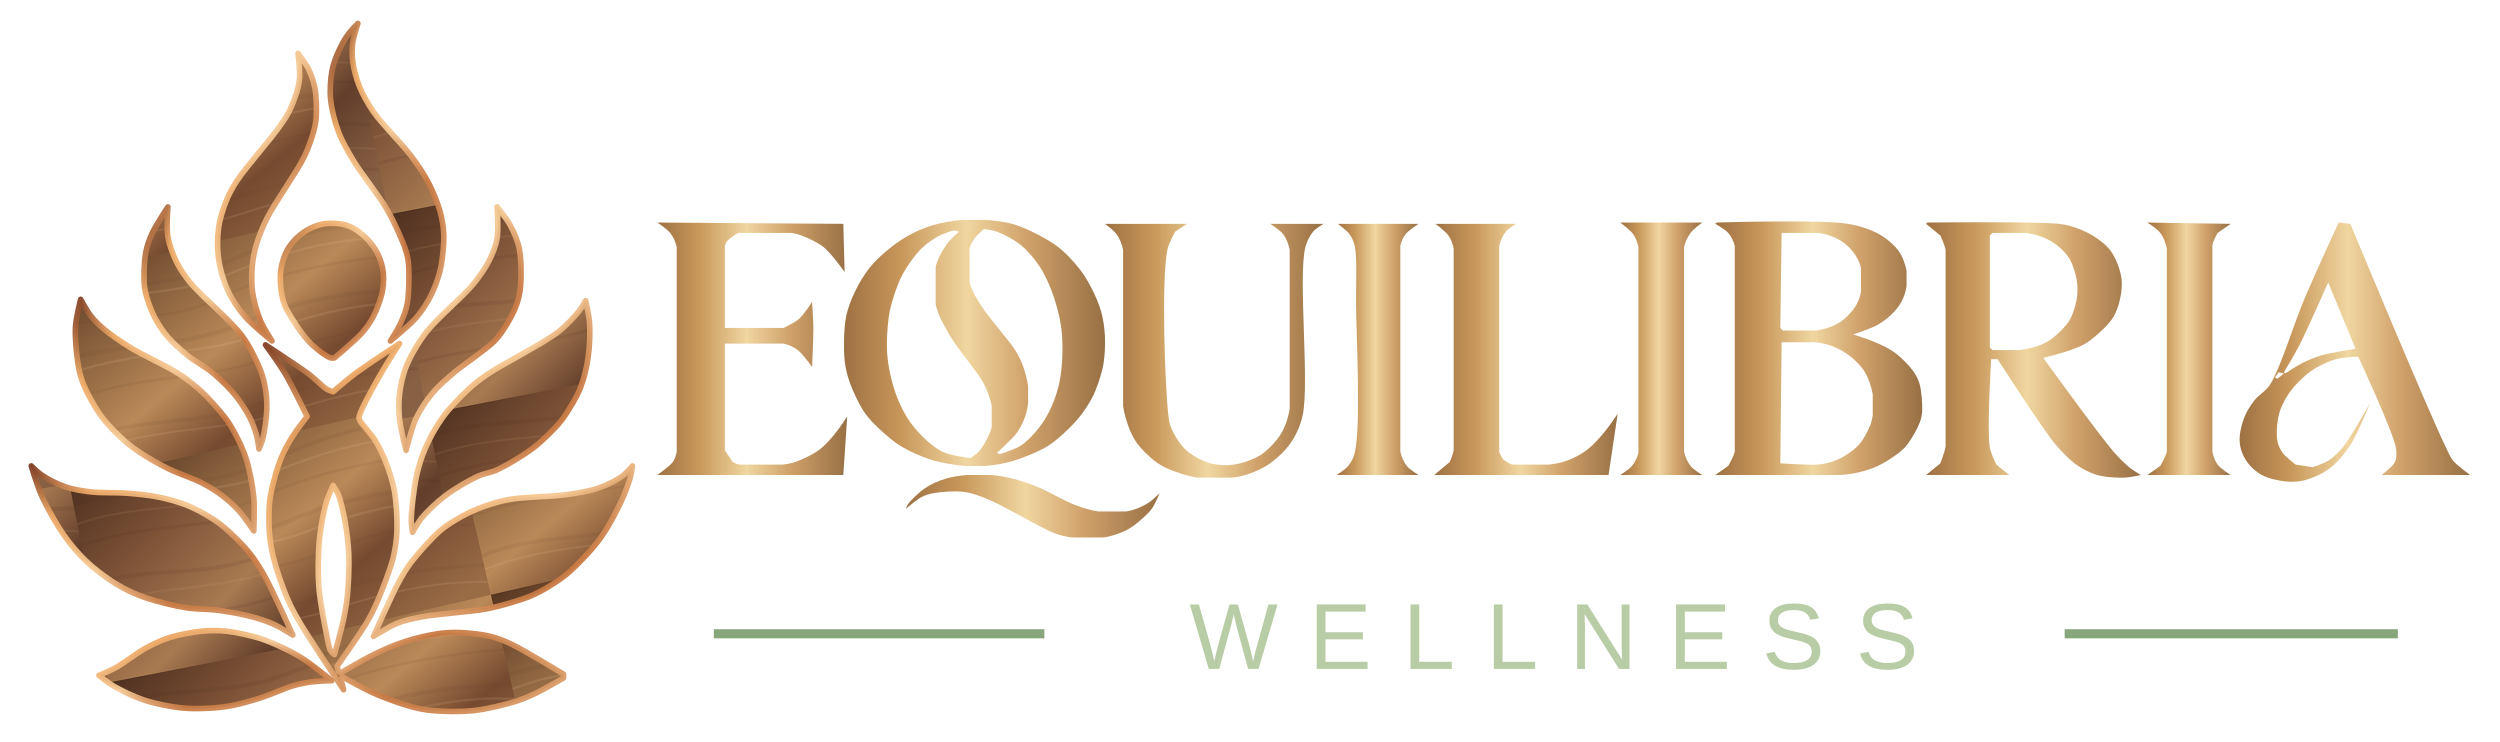
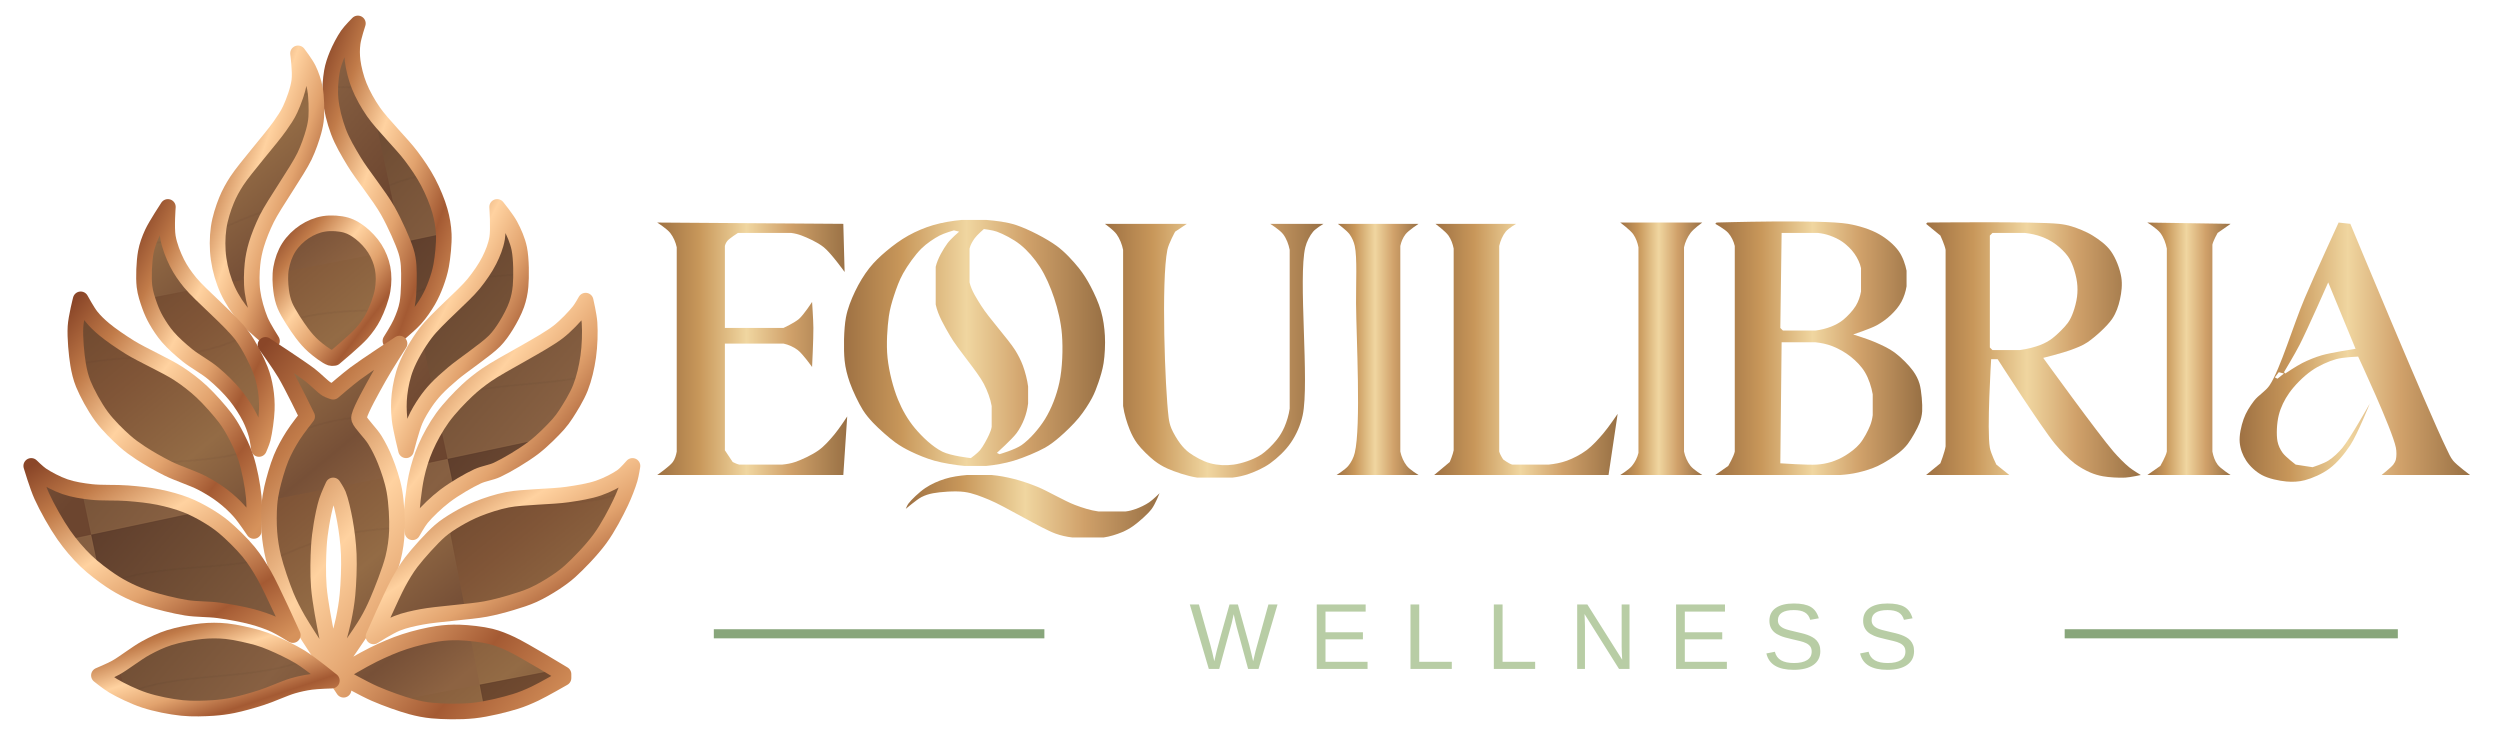
<svg xmlns="http://www.w3.org/2000/svg" viewBox="36 88 1921 570" width="1921" height="570" role="img" aria-label="Equilibria Wellness — logotipo">
  <defs>
    <linearGradient id="bronzeText" x1="0" y1="0" x2="1" y2="0">
      <stop offset="0" stop-color="#9e7143" />
      <stop offset=".22" stop-color="#c8975a" />
      <stop offset=".47" stop-color="#f0d6a0" />
      <stop offset=".70" stop-color="#d0a16a" />
      <stop offset="1" stop-color="#987044" />
    </linearGradient>
    <linearGradient id="woodHoney" x1="0" y1="0" x2=".9" y2="1">
-       <stop offset="0" stop-color="#573621" />
-       <stop offset=".24" stop-color="#88603d" />
-       <stop offset=".50" stop-color="#ba8958" />
-       <stop offset=".72" stop-color="#764a30" />
-       <stop offset="1" stop-color="#9a6c46" />
+       <stop offset="0" stop-color="#69452d" />
+       <stop offset=".30" stop-color="#805537" />
+       <stop offset=".58" stop-color="#936b45" />
+       <stop offset=".83" stop-color="#775037" />
+       <stop offset="1" stop-color="#8d6342" />
    </linearGradient>
    <linearGradient id="woodWalnut" x1="0" y1="0" x2="1" y2=".8">
-       <stop offset="0" stop-color="#4e301f" />
-       <stop offset=".28" stop-color="#7d5237" />
-       <stop offset=".56" stop-color="#a87a51" />
-       <stop offset=".76" stop-color="#623e2b" />
-       <stop offset="1" stop-color="#886044" />
+       <stop offset="0" stop-color="#5f3e2c" />
+       <stop offset=".32" stop-color="#735036" />
+       <stop offset=".63" stop-color="#876042" />
+       <stop offset="1" stop-color="#6c452f" />
    </linearGradient>
    <linearGradient id="copperRim" x1="0" y1="0" x2="1" y2="1">
-       <stop offset="0" stop-color="#7f3d23" />
-       <stop offset=".19" stop-color="#eda966" />
-       <stop offset=".43" stop-color="#f5c995" />
-       <stop offset=".68" stop-color="#c87943" />
-       <stop offset="1" stop-color="#dca16e" />
+       <stop offset="0" stop-color="#8a4628" />
+       <stop offset=".18" stop-color="#c17b49" />
+       <stop offset=".40" stop-color="#ffd2a0" />
+       <stop offset=".59" stop-color="#e2a36e" />
+       <stop offset=".79" stop-color="#a45a33" />
+       <stop offset="1" stop-color="#d6925b" />
    </linearGradient>
-     <pattern id="woodPetal" width="280" height="156" patternUnits="userSpaceOnUse" patternTransform="rotate(-13)">
-       <rect width="280" height="156" fill="url(#woodHoney)" />
-       <g fill="none" stroke="#59351f" stroke-linecap="round" opacity=".09">
-         <path d="M-24 17C35 4 78 30 136 18S230 5 305 23" stroke-width="3" />
-         <path d="M-15 42C31 27 74 54 120 44S221 33 298 46" stroke-width="2" />
-         <path d="M-21 67C29 53 83 76 140 66S241 62 303 76" stroke-width="3.4" />
-         <path d="M-17 97C48 82 99 104 157 96S238 89 300 106" stroke-width="2" />
-         <path d="M-12 128C42 114 84 136 136 129S230 122 303 137" stroke-width="2.9" />
-       </g>
-       <g fill="none" stroke="#efd1a3" stroke-linecap="round" opacity=".13">
-         <path d="M-10 26C46 16 89 35 137 27S232 16 296 34" stroke-width="1.6" />
-         <path d="M-10 76C50 64 100 84 151 77S245 70 293 86" stroke-width="1.7" />
-         <path d="M-12 138C51 125 103 144 153 140S246 135 295 150" stroke-width="1.3" />
+     <pattern id="woodPetal" width="280" height="170" patternUnits="userSpaceOnUse" patternTransform="rotate(-11)">
+       <rect width="280" height="170" fill="url(#woodHoney)" />
+       <g fill="none" stroke="#38251b" stroke-width="1.35" opacity=".065" stroke-linecap="round">
+         <path d="M-10 44C48 29 95 57 148 44S236 37 295 51" />
+         <path d="M-10 127C51 112 101 140 157 127S236 119 294 136" />
      </g>
    </pattern>
-     <pattern id="woodPetalDark" width="280" height="156" patternUnits="userSpaceOnUse" patternTransform="rotate(-11)">
-       <rect width="280" height="156" fill="url(#woodWalnut)" />
-       <g fill="none" stroke="#4b2719" stroke-linecap="round" opacity=".11">
-         <path d="M-24 20C39 7 81 29 134 20S235 9 302 24" stroke-width="3.4" />
-         <path d="M-12 51C46 38 97 57 148 48S229 40 300 57" stroke-width="2.2" />
-         <path d="M-10 83C38 68 86 95 142 81S233 74 302 91" stroke-width="3.1" />
-         <path d="M-17 118C45 108 100 126 152 113S234 110 301 126" stroke-width="2.4" />
-       </g>
-       <g fill="none" stroke="#e6ba86" stroke-linecap="round" opacity=".10">
-         <path d="M-10 34C40 22 93 41 144 34S242 25 296 42" stroke-width="1.4" />
-         <path d="M-12 98C39 87 91 103 140 96S234 91 300 110" stroke-width="1.6" />
+     <pattern id="woodPetalDark" width="280" height="170" patternUnits="userSpaceOnUse" patternTransform="rotate(-12)">
+       <rect width="280" height="170" fill="url(#woodWalnut)" />
+       <g fill="none" stroke="#2d211a" stroke-width="1.3" opacity=".055" stroke-linecap="round">
+         <path d="M-8 42C46 27 101 55 156 43S236 37 293 52" />
+         <path d="M-8 127C43 113 101 140 153 126S234 120 291 136" />
      </g>
    </pattern>
  </defs>
  <g shape-rendering="geometricPrecision">
-     <path d="M311.00,106.00 C311.00,106.00 305.29,111.71 303.00,115.00 C300.23,118.97 296.96,125.29 295.00,130.00 C293.26,134.19 291.78,138.53 291.00,143.00 C290.01,148.68 289.34,157.02 290.00,164.00 C290.73,171.75 293.00,180.97 296.00,189.00 C299.02,197.06 303.55,204.59 308.00,212.00 C314.17,222.29 327.46,238.37 334.00,250.00 C339.56,259.88 345.76,273.81 348.00,281.00 C349.11,284.56 349.73,288.28 350.00,292.00 C350.49,298.68 350.32,313.65 349.00,321.00 C348.07,326.19 346.15,331.19 344.00,336.00 C341.83,340.86 336.00,350.00 336.00,350.00 C336.00,350.00 350.25,338.30 355.00,333.00 C358.83,328.73 362.36,323.54 365.00,319.00 C367.40,314.87 369.34,310.47 371.00,306.00 C372.67,301.49 374.13,296.77 375.00,292.00 C376.16,285.66 377.29,275.05 377.00,268.00 C376.75,261.92 375.66,255.85 374.00,250.00 C372.09,243.26 368.68,235.02 365.00,228.00 C361.32,220.97 356.76,214.37 352.00,208.00 C345.17,198.85 329.40,183.26 323.00,174.00 C318.68,167.74 314.63,160.57 312.00,154.00 C309.57,147.92 307.72,140.56 307.00,135.00 C306.40,130.37 306.39,125.63 307.00,121.00 C307.64,116.12 311.00,106.00 311.00,106.00 Z" fill="url(#woodPetalDark)" stroke="url(#copperRim)" stroke-linejoin="round" stroke-width="4.3" stroke-opacity=".95" fill-rule="evenodd" />
-     <path d="M265.00,129.00 C265.00,129.00 266.91,143.05 266.00,150.00 C265.05,157.29 261.66,166.19 259.00,172.00 C256.88,176.63 253.91,180.83 251.00,185.00 C244.45,194.39 224.41,217.17 218.00,227.00 C214.90,231.75 212.12,236.75 210.00,242.00 C207.57,248.00 205.01,255.79 204.00,263.00 C202.94,270.57 202.87,279.08 204.00,287.00 C205.15,295.08 207.61,303.60 211.00,311.00 C214.32,318.23 218.84,324.95 224.00,331.00 C229.64,337.62 245.00,350.00 245.00,350.00 C245.00,350.00 238.32,339.66 236.00,334.00 C233.40,327.65 230.97,319.24 230.00,312.00 C229.07,305.06 229.40,297.02 230.00,291.00 C230.50,285.93 231.55,280.89 233.00,276.00 C234.75,270.11 237.80,262.43 241.00,256.00 C246.77,244.42 264.49,219.46 270.00,208.00 C272.93,201.92 275.62,194.05 277.00,189.00 C277.98,185.40 278.75,181.72 279.00,178.00 C279.37,172.48 279.15,162.20 278.00,156.00 C277.04,150.82 275.21,145.53 273.00,141.00 C270.89,136.68 265.00,129.00 265.00,129.00 Z" fill="url(#woodPetal)" stroke="url(#copperRim)" stroke-linejoin="round" stroke-width="4.3" stroke-opacity=".95" fill-rule="evenodd" />
-     <path d="M165.00,247.00 C165.00,247.00 155.73,261.07 153.00,267.00 C150.80,271.79 148.94,276.81 148.00,282.00 C146.75,288.86 146.23,301.12 147.00,308.00 C147.57,313.14 149.45,318.67 151.00,323.00 C152.36,326.79 154.01,330.50 156.00,334.00 C158.29,338.04 161.55,343.01 165.00,347.00 C168.96,351.58 174.69,356.70 180.00,361.00 C185.82,365.71 193.81,369.81 200.00,375.00 C206.14,380.15 212.36,386.26 217.00,392.00 C221.24,397.25 225.42,403.92 228.00,409.00 C230.11,413.14 231.87,417.97 233.00,422.00 C234.01,425.59 235.00,433.00 235.00,433.00 C235.00,433.00 237.30,427.76 238.00,425.00 C239.25,420.03 240.77,409.37 241.00,403.00 C241.20,397.66 240.85,392.19 240.00,387.00 C239.17,381.89 237.91,376.81 236.00,372.00 C233.23,365.02 227.83,353.93 222.00,346.00 C213.44,334.34 189.90,314.76 182.00,305.00 C178.22,300.33 174.68,295.38 172.00,290.00 C169.08,284.15 166.18,276.96 165.00,270.00 C163.77,262.74 165.00,247.00 165.00,247.00 Z" fill="url(#woodPetal)" stroke="url(#copperRim)" stroke-linejoin="round" stroke-width="4.3" stroke-opacity=".95" fill-rule="evenodd" />
-     <path d="M418.00,247.00 C418.00,247.00 419.18,264.10 418.00,271.00 C416.99,276.92 414.69,282.63 412.00,288.00 C409.04,293.91 404.53,300.39 400.00,306.00 C392.17,315.68 371.35,332.96 363.00,344.00 C356.96,351.98 351.18,362.01 348.00,370.00 C345.34,376.69 343.79,384.28 343.00,391.00 C342.26,397.29 342.35,403.70 343.00,410.00 C343.74,417.21 348.00,434.00 348.00,434.00 C348.00,434.00 352.35,417.15 355.00,411.00 C357.13,406.06 360.29,400.99 363.00,397.00 C365.40,393.47 368.09,390.12 371.00,387.00 C374.46,383.28 379.51,378.82 384.00,375.00 C391.40,368.71 409.51,356.62 416.00,350.00 C419.50,346.43 422.37,342.25 425.00,338.00 C427.88,333.34 431.22,327.07 433.00,322.00 C434.58,317.50 435.58,312.75 436.00,308.00 C436.64,300.81 436.62,286.89 435.00,279.00 C433.70,272.69 430.89,266.35 428.00,261.00 C425.27,255.96 418.00,247.00 418.00,247.00 Z" fill="url(#woodPetalDark)" stroke="url(#copperRim)" stroke-linejoin="round" stroke-width="4.3" stroke-opacity=".95" fill-rule="evenodd" />
-     <path d="M285.00,260.00 C279.68,260.86 274.50,263.04 270.00,266.00 C265.39,269.04 261.06,273.24 258.00,278.00 C254.93,282.77 253.01,288.41 252.00,294.00 C250.99,299.58 251.40,306.14 252.00,311.00 C252.50,315.09 253.40,319.20 255.00,323.00 C257.40,328.69 264.18,338.91 268.00,344.00 C270.69,347.59 273.63,351.04 277.00,354.00 C280.66,357.22 287.01,362.07 290.00,363.00 C290.95,363.30 293.00,363.00 293.00,363.00 C293.00,363.00 309.15,349.53 314.00,344.00 C317.48,340.04 320.61,335.70 323.00,331.00 C325.80,325.50 328.93,317.27 330.00,311.00 C330.95,305.41 331.04,299.43 330.00,294.00 C328.98,288.71 326.87,283.56 324.00,279.00 C321.12,274.42 316.78,269.96 313.00,267.00 C309.71,264.43 306.02,262.15 302.00,261.00 C297.26,259.64 290.46,259.11 285.00,260.00 Z" fill="url(#woodPetal)" stroke="url(#copperRim)" stroke-linejoin="round" stroke-width="4.3" stroke-opacity=".95" fill-rule="evenodd" />
-     <path d="M98.00,318.00 C98.00,318.00 94.43,331.89 94.00,339.00 C93.50,347.39 94.78,360.67 96.00,368.00 C96.85,373.10 98.05,378.21 100.00,383.00 C102.77,389.82 108.58,400.64 114.00,408.00 C119.17,415.03 126.88,422.43 132.00,427.00 C135.73,430.33 139.82,433.25 144.00,436.00 C149.46,439.59 157.77,444.42 165.00,448.00 C172.83,451.88 184.04,455.38 191.00,459.00 C196.58,461.90 202.16,465.30 207.00,469.00 C211.69,472.58 216.07,476.60 220.00,481.00 C224.03,485.51 231.00,496.00 231.00,496.00 C231.00,496.00 231.85,478.62 231.00,470.00 C230.07,460.61 227.67,448.34 225.00,440.00 C222.77,433.04 218.77,425.13 216.00,420.00 C213.94,416.18 211.63,412.46 209.00,409.00 C204.97,403.70 197.06,394.64 191.00,389.00 C185.44,383.82 179.37,379.15 173.00,375.00 C163.95,369.09 145.43,360.82 136.00,355.00 C129.08,350.72 120.92,345.13 116.00,341.00 C112.39,337.97 108.92,334.70 106.00,331.00 C102.96,327.15 98.00,318.00 98.00,318.00 Z" fill="url(#woodPetal)" stroke="url(#copperRim)" stroke-linejoin="round" stroke-width="4.3" stroke-opacity=".95" fill-rule="evenodd" />
-     <path d="M486.00,319.00 C486.00,319.00 482.96,324.54 481.00,327.00 C477.67,331.18 470.95,338.36 465.00,343.00 C453.60,351.90 421.41,368.07 410.00,376.00 C404.74,379.66 399.66,383.61 395.00,388.00 C389.23,393.43 381.34,401.60 376.00,409.00 C370.85,416.14 366.30,424.44 363.00,432.00 C359.92,439.05 357.62,446.48 356.00,454.00 C353.98,463.34 352.02,480.79 352.00,488.00 C351.99,491.02 353.00,497.00 353.00,497.00 C353.00,497.00 357.23,489.35 360.00,486.00 C364.01,481.14 371.42,473.99 378.00,469.00 C385.16,463.57 396.19,457.13 403.00,454.00 C407.79,451.80 413.22,451.21 418.00,449.00 C425.35,445.60 438.19,437.96 446.00,432.00 C452.93,426.71 460.99,418.50 465.00,414.00 C467.22,411.51 469.19,408.80 471.00,406.00 C473.97,401.40 479.22,393.08 482.00,386.00 C484.90,378.62 486.84,370.16 488.00,362.00 C489.19,353.63 489.49,343.20 489.00,336.00 C488.61,330.26 486.00,319.00 486.00,319.00 Z" fill="url(#woodPetalDark)" stroke="url(#copperRim)" stroke-linejoin="round" stroke-width="4.3" stroke-opacity=".95" fill-rule="evenodd" />
-     <path d="M240.00,353.00 C240.00,353.00 250.46,367.37 255.00,375.00 C260.44,384.13 272.00,408.00 272.00,408.00 C272.00,408.00 264.29,417.75 261.00,423.00 C257.65,428.34 254.44,434.07 252.00,440.00 C249.25,446.67 246.38,456.96 245.00,463.00 C244.03,467.27 243.33,471.63 243.00,476.00 C242.57,481.68 242.48,490.31 243.00,497.00 C243.50,503.39 244.48,509.77 246.00,516.00 C248.01,524.24 252.70,538.03 256.00,546.00 C258.57,552.20 261.67,558.18 265.00,564.00 C271.99,576.22 300.00,618.00 300.00,618.00 L298.00,610.00 L299.00,608.00 C299.00,608.00 315.39,617.25 324.00,621.00 C332.85,624.86 344.60,629.00 352.00,631.00 C357.24,632.42 362.60,633.50 368.00,634.00 C376.01,634.74 389.40,635.15 400.00,634.00 C410.73,632.84 424.21,629.39 432.00,627.00 C437.15,625.42 442.13,623.29 447.00,621.00 C453.22,618.07 469.00,609.00 469.00,609.00 L469.00,606.00 C469.00,606.00 438.53,587.49 429.00,583.00 C423.85,580.57 418.53,578.36 413.00,577.00 C406.32,575.35 395.87,574.23 389.00,574.00 C383.33,573.81 377.62,574.17 372.00,575.00 C364.95,576.04 355.15,578.34 347.00,581.00 C338.81,583.67 330.79,587.21 323.00,591.00 C314.81,594.98 298.00,605.00 298.00,605.00 L296.00,604.00 L295.00,600.00 C295.00,600.00 313.04,574.48 318.00,566.00 C321.01,560.85 323.64,555.48 326.00,550.00 C329.49,541.89 335.72,526.11 338.00,517.00 C339.72,510.14 340.73,503.07 341.00,496.00 C341.34,487.29 340.64,474.04 339.00,465.00 C337.57,457.12 334.59,448.49 332.00,442.00 C329.79,436.46 327.13,431.07 324.00,426.00 C320.68,420.63 313.16,413.48 312.00,410.00 C311.79,409.37 311.85,408.65 312.00,408.00 C313.36,402.23 321.81,387.33 327.00,378.00 C331.95,369.11 343.00,352.00 343.00,352.00 C343.00,352.00 317.42,368.71 309.00,375.00 C303.12,379.39 292.00,389.00 292.00,389.00 C292.00,389.00 288.54,387.93 287.00,387.00 C283.80,385.07 278.52,379.43 274.00,376.00 C266.29,370.15 240.00,353.00 240.00,353.00 Z M292.00,461.00 C292.00,461.00 295.00,465.51 296.00,468.00 C297.78,472.44 299.77,481.24 301.00,488.00 C302.40,495.67 303.64,505.28 304.00,514.00 C304.39,523.52 303.79,536.66 303.00,545.00 C302.40,551.38 301.31,557.72 300.00,564.00 C298.40,571.69 293.00,591.00 293.00,591.00 C293.00,591.00 290.70,589.23 290.00,588.00 C288.64,585.59 287.83,580.04 287.00,576.00 C285.33,567.86 281.92,550.38 281.00,539.00 C280.17,528.70 280.53,516.01 281.00,508.00 C281.33,502.30 282.05,496.63 283.00,491.00 C283.99,485.16 285.42,478.00 287.00,473.00 C288.31,468.87 292.00,461.00 292.00,461.00 Z" fill="url(#woodPetal)" stroke="url(#copperRim)" stroke-linejoin="round" stroke-width="4.3" stroke-opacity=".95" fill-rule="evenodd" />
-     <path d="M60.00,446.00 C60.00,446.00 64.65,461.61 68.00,469.00 C72.04,477.93 79.20,490.70 85.00,499.00 C90.01,506.17 95.95,513.16 102.00,519.00 C107.81,524.60 115.43,530.24 121.00,534.00 C125.46,537.01 130.16,539.66 135.00,542.00 C139.84,544.34 144.87,546.36 150.00,548.00 C157.30,550.33 169.96,553.56 179.00,555.00 C187.26,556.32 195.72,555.88 204.00,557.00 C212.51,558.16 222.84,560.06 230.00,562.00 C235.80,563.57 241.82,565.63 247.00,568.00 C251.89,570.24 261.00,576.00 261.00,576.00 C261.00,576.00 244.98,540.52 239.00,530.00 C235.44,523.73 231.57,517.58 227.00,512.00 C221.87,505.75 213.46,497.56 208.00,493.00 C203.95,489.62 199.54,486.69 195.00,484.00 C190.17,481.14 184.56,478.16 179.00,476.00 C172.83,473.60 165.13,471.46 158.00,470.00 C150.48,468.47 142.04,467.64 134.00,467.00 C125.33,466.30 114.01,466.94 106.00,466.00 C99.25,465.21 92.39,464.19 86.00,462.00 C79.65,459.82 72.26,455.86 68.00,453.00 C65.06,451.02 60.00,446.00 60.00,446.00 Z" fill="url(#woodPetalDark)" stroke="url(#copperRim)" stroke-linejoin="round" stroke-width="4.3" stroke-opacity=".95" fill-rule="evenodd" />
-     <path d="M522.00,446.00 C522.00,446.00 517.06,451.79 514.00,454.00 C509.75,457.06 502.34,460.80 496.00,463.00 C488.97,465.44 480.08,466.81 472.00,468.00 C460.34,469.71 437.49,469.78 426.00,472.00 C418.13,473.52 409.49,476.41 403.00,479.00 C397.46,481.21 391.83,484.14 387.00,487.00 C382.46,489.69 377.97,492.54 374.00,496.00 C367.92,501.30 357.19,513.18 352.00,520.00 C348.19,525.01 344.99,530.47 342.00,536.00 C336.92,545.39 323.00,577.00 323.00,577.00 C323.00,577.00 334.78,569.50 341.00,567.00 C347.08,564.56 353.57,563.23 360.00,562.00 C371.30,559.83 397.53,558.13 409.00,556.00 C415.76,554.75 422.83,552.85 429.00,551.00 C434.75,549.27 440.53,547.48 446.00,545.00 C451.52,542.49 457.34,539.04 462.00,536.00 C466.19,533.27 470.29,530.35 474.00,527.00 C480.05,521.53 490.48,510.91 497.00,502.00 C503.35,493.32 509.30,481.76 513.00,474.00 C515.77,468.19 518.62,460.72 520.00,456.00 C520.95,452.74 522.00,446.00 522.00,446.00 Z" fill="url(#woodPetal)" stroke="url(#copperRim)" stroke-linejoin="round" stroke-width="4.3" stroke-opacity=".95" fill-rule="evenodd" />
-     <path d="M112.00,607.00 C112.00,607.00 119.09,612.71 123.00,615.00 C128.75,618.37 138.64,623.26 147.00,626.00 C155.87,628.91 167.11,631.09 176.00,632.00 C183.96,632.81 193.49,632.43 200.00,632.00 C205.03,631.67 210.06,631.00 215.00,630.00 C221.20,628.75 229.77,626.34 237.00,624.00 C244.68,621.52 254.61,616.87 261.00,615.00 C265.58,613.66 270.27,612.65 275.00,612.00 C280.01,611.31 291.00,611.00 291.00,611.00 C291.00,611.00 274.74,597.78 267.00,593.00 C260.03,588.69 250.56,584.39 245.00,582.00 C241.42,580.46 237.75,579.07 234.00,578.00 C228.19,576.35 217.21,573.74 210.00,573.00 C203.70,572.35 197.30,572.38 191.00,573.00 C183.62,573.73 173.18,575.72 166.00,578.00 C159.74,579.99 153.77,582.86 148.00,586.00 C141.10,589.75 131.09,597.63 125.00,601.00 C120.82,603.31 112.00,607.00 112.00,607.00 Z" fill="url(#woodPetalDark)" stroke="url(#copperRim)" stroke-linejoin="round" stroke-width="4.3" stroke-opacity=".95" fill-rule="evenodd" />
+     <path d="M311.00,106.00 C311.00,106.00 305.29,111.71 303.00,115.00 C300.23,118.97 296.96,125.29 295.00,130.00 C293.26,134.19 291.78,138.53 291.00,143.00 C290.01,148.68 289.34,157.02 290.00,164.00 C290.73,171.75 293.00,180.97 296.00,189.00 C299.02,197.06 303.55,204.59 308.00,212.00 C314.17,222.29 327.46,238.37 334.00,250.00 C339.56,259.88 345.76,273.81 348.00,281.00 C349.11,284.56 349.73,288.28 350.00,292.00 C350.49,298.68 350.32,313.65 349.00,321.00 C348.07,326.19 346.15,331.19 344.00,336.00 C341.83,340.86 336.00,350.00 336.00,350.00 C336.00,350.00 350.25,338.30 355.00,333.00 C358.83,328.73 362.36,323.54 365.00,319.00 C367.40,314.87 369.34,310.47 371.00,306.00 C372.67,301.49 374.13,296.77 375.00,292.00 C376.16,285.66 377.29,275.05 377.00,268.00 C376.75,261.92 375.66,255.85 374.00,250.00 C372.09,243.26 368.68,235.02 365.00,228.00 C361.32,220.97 356.76,214.37 352.00,208.00 C345.17,198.85 329.40,183.26 323.00,174.00 C318.68,167.74 314.63,160.57 312.00,154.00 C309.57,147.92 307.72,140.56 307.00,135.00 C306.40,130.37 306.39,125.63 307.00,121.00 C307.64,116.12 311.00,106.00 311.00,106.00 Z" fill="url(#woodPetalDark)" stroke="url(#copperRim)" stroke-linejoin="round" stroke-width="12" stroke-opacity="1" fill-rule="evenodd" />
+     <path d="M265.00,129.00 C265.00,129.00 266.91,143.05 266.00,150.00 C265.05,157.29 261.66,166.19 259.00,172.00 C256.88,176.63 253.91,180.83 251.00,185.00 C244.45,194.39 224.41,217.17 218.00,227.00 C214.90,231.75 212.12,236.75 210.00,242.00 C207.57,248.00 205.01,255.79 204.00,263.00 C202.94,270.57 202.87,279.08 204.00,287.00 C205.15,295.08 207.61,303.60 211.00,311.00 C214.32,318.23 218.84,324.95 224.00,331.00 C229.64,337.62 245.00,350.00 245.00,350.00 C245.00,350.00 238.32,339.66 236.00,334.00 C233.40,327.65 230.97,319.24 230.00,312.00 C229.07,305.06 229.40,297.02 230.00,291.00 C230.50,285.93 231.55,280.89 233.00,276.00 C234.75,270.11 237.80,262.43 241.00,256.00 C246.77,244.42 264.49,219.46 270.00,208.00 C272.93,201.92 275.62,194.05 277.00,189.00 C277.98,185.40 278.75,181.72 279.00,178.00 C279.37,172.48 279.15,162.20 278.00,156.00 C277.04,150.82 275.21,145.53 273.00,141.00 C270.89,136.68 265.00,129.00 265.00,129.00 Z" fill="url(#woodPetal)" stroke="url(#copperRim)" stroke-linejoin="round" stroke-width="12" stroke-opacity="1" fill-rule="evenodd" />
+     <path d="M165.00,247.00 C165.00,247.00 155.73,261.07 153.00,267.00 C150.80,271.79 148.94,276.81 148.00,282.00 C146.75,288.86 146.23,301.12 147.00,308.00 C147.57,313.14 149.45,318.67 151.00,323.00 C152.36,326.79 154.01,330.50 156.00,334.00 C158.29,338.04 161.55,343.01 165.00,347.00 C168.96,351.58 174.69,356.70 180.00,361.00 C185.82,365.71 193.81,369.81 200.00,375.00 C206.14,380.15 212.36,386.26 217.00,392.00 C221.24,397.25 225.42,403.92 228.00,409.00 C230.11,413.14 231.87,417.97 233.00,422.00 C234.01,425.59 235.00,433.00 235.00,433.00 C235.00,433.00 237.30,427.76 238.00,425.00 C239.25,420.03 240.77,409.37 241.00,403.00 C241.20,397.66 240.85,392.19 240.00,387.00 C239.17,381.89 237.91,376.81 236.00,372.00 C233.23,365.02 227.83,353.93 222.00,346.00 C213.44,334.34 189.90,314.76 182.00,305.00 C178.22,300.33 174.68,295.38 172.00,290.00 C169.08,284.15 166.18,276.96 165.00,270.00 C163.77,262.74 165.00,247.00 165.00,247.00 Z" fill="url(#woodPetal)" stroke="url(#copperRim)" stroke-linejoin="round" stroke-width="12" stroke-opacity="1" fill-rule="evenodd" />
+     <path d="M418.00,247.00 C418.00,247.00 419.18,264.10 418.00,271.00 C416.99,276.92 414.69,282.63 412.00,288.00 C409.04,293.91 404.53,300.39 400.00,306.00 C392.17,315.68 371.35,332.96 363.00,344.00 C356.96,351.98 351.18,362.01 348.00,370.00 C345.34,376.69 343.79,384.28 343.00,391.00 C342.26,397.29 342.35,403.70 343.00,410.00 C343.74,417.21 348.00,434.00 348.00,434.00 C348.00,434.00 352.35,417.15 355.00,411.00 C357.13,406.06 360.29,400.99 363.00,397.00 C365.40,393.47 368.09,390.12 371.00,387.00 C374.46,383.28 379.51,378.82 384.00,375.00 C391.40,368.71 409.51,356.62 416.00,350.00 C419.50,346.43 422.37,342.25 425.00,338.00 C427.88,333.34 431.22,327.07 433.00,322.00 C434.58,317.50 435.58,312.75 436.00,308.00 C436.64,300.81 436.62,286.89 435.00,279.00 C433.70,272.69 430.89,266.35 428.00,261.00 C425.27,255.96 418.00,247.00 418.00,247.00 Z" fill="url(#woodPetalDark)" stroke="url(#copperRim)" stroke-linejoin="round" stroke-width="12" stroke-opacity="1" fill-rule="evenodd" />
+     <path d="M285.00,260.00 C279.68,260.86 274.50,263.04 270.00,266.00 C265.39,269.04 261.06,273.24 258.00,278.00 C254.93,282.77 253.01,288.41 252.00,294.00 C250.99,299.58 251.40,306.14 252.00,311.00 C252.50,315.09 253.40,319.20 255.00,323.00 C257.40,328.69 264.18,338.91 268.00,344.00 C270.69,347.59 273.63,351.04 277.00,354.00 C280.66,357.22 287.01,362.07 290.00,363.00 C290.95,363.30 293.00,363.00 293.00,363.00 C293.00,363.00 309.15,349.53 314.00,344.00 C317.48,340.04 320.61,335.70 323.00,331.00 C325.80,325.50 328.93,317.27 330.00,311.00 C330.95,305.41 331.04,299.43 330.00,294.00 C328.98,288.71 326.87,283.56 324.00,279.00 C321.12,274.42 316.78,269.96 313.00,267.00 C309.71,264.43 306.02,262.15 302.00,261.00 C297.26,259.64 290.46,259.11 285.00,260.00 Z" fill="url(#woodPetal)" stroke="url(#copperRim)" stroke-linejoin="round" stroke-width="12" stroke-opacity="1" fill-rule="evenodd" />
+     <path d="M98.00,318.00 C98.00,318.00 94.43,331.89 94.00,339.00 C93.50,347.39 94.78,360.67 96.00,368.00 C96.85,373.10 98.05,378.21 100.00,383.00 C102.77,389.82 108.58,400.64 114.00,408.00 C119.17,415.03 126.88,422.43 132.00,427.00 C135.73,430.33 139.82,433.25 144.00,436.00 C149.46,439.59 157.77,444.42 165.00,448.00 C172.83,451.88 184.04,455.38 191.00,459.00 C196.58,461.90 202.16,465.30 207.00,469.00 C211.69,472.58 216.07,476.60 220.00,481.00 C224.03,485.51 231.00,496.00 231.00,496.00 C231.00,496.00 231.85,478.62 231.00,470.00 C230.07,460.61 227.67,448.34 225.00,440.00 C222.77,433.04 218.77,425.13 216.00,420.00 C213.94,416.18 211.63,412.46 209.00,409.00 C204.97,403.70 197.06,394.64 191.00,389.00 C185.44,383.82 179.37,379.15 173.00,375.00 C163.95,369.09 145.43,360.82 136.00,355.00 C129.08,350.72 120.92,345.13 116.00,341.00 C112.39,337.97 108.92,334.70 106.00,331.00 C102.96,327.15 98.00,318.00 98.00,318.00 Z" fill="url(#woodPetal)" stroke="url(#copperRim)" stroke-linejoin="round" stroke-width="12" stroke-opacity="1" fill-rule="evenodd" />
+     <path d="M486.00,319.00 C486.00,319.00 482.96,324.54 481.00,327.00 C477.67,331.18 470.95,338.36 465.00,343.00 C453.60,351.90 421.41,368.07 410.00,376.00 C404.74,379.66 399.66,383.61 395.00,388.00 C389.23,393.43 381.34,401.60 376.00,409.00 C370.85,416.14 366.30,424.44 363.00,432.00 C359.92,439.05 357.62,446.48 356.00,454.00 C353.98,463.34 352.02,480.79 352.00,488.00 C351.99,491.02 353.00,497.00 353.00,497.00 C353.00,497.00 357.23,489.35 360.00,486.00 C364.01,481.14 371.42,473.99 378.00,469.00 C385.16,463.57 396.19,457.13 403.00,454.00 C407.79,451.80 413.22,451.21 418.00,449.00 C425.35,445.60 438.19,437.96 446.00,432.00 C452.93,426.71 460.99,418.50 465.00,414.00 C467.22,411.51 469.19,408.80 471.00,406.00 C473.97,401.40 479.22,393.08 482.00,386.00 C484.90,378.62 486.84,370.16 488.00,362.00 C489.19,353.63 489.49,343.20 489.00,336.00 C488.61,330.26 486.00,319.00 486.00,319.00 Z" fill="url(#woodPetalDark)" stroke="url(#copperRim)" stroke-linejoin="round" stroke-width="12" stroke-opacity="1" fill-rule="evenodd" />
+     <path d="M240.00,353.00 C240.00,353.00 250.46,367.37 255.00,375.00 C260.44,384.13 272.00,408.00 272.00,408.00 C272.00,408.00 264.29,417.75 261.00,423.00 C257.65,428.34 254.44,434.07 252.00,440.00 C249.25,446.67 246.38,456.96 245.00,463.00 C244.03,467.27 243.33,471.63 243.00,476.00 C242.57,481.68 242.48,490.31 243.00,497.00 C243.50,503.39 244.48,509.77 246.00,516.00 C248.01,524.24 252.70,538.03 256.00,546.00 C258.57,552.20 261.67,558.18 265.00,564.00 C271.99,576.22 300.00,618.00 300.00,618.00 L298.00,610.00 L299.00,608.00 C299.00,608.00 315.39,617.25 324.00,621.00 C332.85,624.86 344.60,629.00 352.00,631.00 C357.24,632.42 362.60,633.50 368.00,634.00 C376.01,634.74 389.40,635.15 400.00,634.00 C410.73,632.84 424.21,629.39 432.00,627.00 C437.15,625.42 442.13,623.29 447.00,621.00 C453.22,618.07 469.00,609.00 469.00,609.00 L469.00,606.00 C469.00,606.00 438.53,587.49 429.00,583.00 C423.85,580.57 418.53,578.36 413.00,577.00 C406.32,575.35 395.87,574.23 389.00,574.00 C383.33,573.81 377.62,574.17 372.00,575.00 C364.95,576.04 355.15,578.34 347.00,581.00 C338.81,583.67 330.79,587.21 323.00,591.00 C314.81,594.98 298.00,605.00 298.00,605.00 L296.00,604.00 L295.00,600.00 C295.00,600.00 313.04,574.48 318.00,566.00 C321.01,560.85 323.64,555.48 326.00,550.00 C329.49,541.89 335.72,526.11 338.00,517.00 C339.72,510.14 340.73,503.07 341.00,496.00 C341.34,487.29 340.64,474.04 339.00,465.00 C337.57,457.12 334.59,448.49 332.00,442.00 C329.79,436.46 327.13,431.07 324.00,426.00 C320.68,420.63 313.16,413.48 312.00,410.00 C311.79,409.37 311.85,408.65 312.00,408.00 C313.36,402.23 321.81,387.33 327.00,378.00 C331.95,369.11 343.00,352.00 343.00,352.00 C343.00,352.00 317.42,368.71 309.00,375.00 C303.12,379.39 292.00,389.00 292.00,389.00 C292.00,389.00 288.54,387.93 287.00,387.00 C283.80,385.07 278.52,379.43 274.00,376.00 C266.29,370.15 240.00,353.00 240.00,353.00 Z M292.00,461.00 C292.00,461.00 295.00,465.51 296.00,468.00 C297.78,472.44 299.77,481.24 301.00,488.00 C302.40,495.67 303.64,505.28 304.00,514.00 C304.39,523.52 303.79,536.66 303.00,545.00 C302.40,551.38 301.31,557.72 300.00,564.00 C298.40,571.69 293.00,591.00 293.00,591.00 C293.00,591.00 290.70,589.23 290.00,588.00 C288.64,585.59 287.83,580.04 287.00,576.00 C285.33,567.86 281.92,550.38 281.00,539.00 C280.17,528.70 280.53,516.01 281.00,508.00 C281.33,502.30 282.05,496.63 283.00,491.00 C283.99,485.16 285.42,478.00 287.00,473.00 C288.31,468.87 292.00,461.00 292.00,461.00 Z" fill="url(#woodPetal)" stroke="url(#copperRim)" stroke-linejoin="round" stroke-width="12" stroke-opacity="1" fill-rule="evenodd" />
+     <path d="M60.00,446.00 C60.00,446.00 64.65,461.61 68.00,469.00 C72.04,477.93 79.20,490.70 85.00,499.00 C90.01,506.17 95.95,513.16 102.00,519.00 C107.81,524.60 115.43,530.24 121.00,534.00 C125.46,537.01 130.16,539.66 135.00,542.00 C139.84,544.34 144.87,546.36 150.00,548.00 C157.30,550.33 169.96,553.56 179.00,555.00 C187.26,556.32 195.72,555.88 204.00,557.00 C212.51,558.16 222.84,560.06 230.00,562.00 C235.80,563.57 241.82,565.63 247.00,568.00 C251.89,570.24 261.00,576.00 261.00,576.00 C261.00,576.00 244.98,540.52 239.00,530.00 C235.44,523.73 231.57,517.58 227.00,512.00 C221.87,505.75 213.46,497.56 208.00,493.00 C203.95,489.62 199.54,486.69 195.00,484.00 C190.17,481.14 184.56,478.16 179.00,476.00 C172.83,473.60 165.13,471.46 158.00,470.00 C150.48,468.47 142.04,467.64 134.00,467.00 C125.33,466.30 114.01,466.94 106.00,466.00 C99.25,465.21 92.39,464.19 86.00,462.00 C79.65,459.82 72.26,455.86 68.00,453.00 C65.06,451.02 60.00,446.00 60.00,446.00 Z" fill="url(#woodPetalDark)" stroke="url(#copperRim)" stroke-linejoin="round" stroke-width="12" stroke-opacity="1" fill-rule="evenodd" />
+     <path d="M522.00,446.00 C522.00,446.00 517.06,451.79 514.00,454.00 C509.75,457.06 502.34,460.80 496.00,463.00 C488.97,465.44 480.08,466.81 472.00,468.00 C460.34,469.71 437.49,469.78 426.00,472.00 C418.13,473.52 409.49,476.41 403.00,479.00 C397.46,481.21 391.83,484.14 387.00,487.00 C382.46,489.69 377.97,492.54 374.00,496.00 C367.92,501.30 357.19,513.18 352.00,520.00 C348.19,525.01 344.99,530.47 342.00,536.00 C336.92,545.39 323.00,577.00 323.00,577.00 C323.00,577.00 334.78,569.50 341.00,567.00 C347.08,564.56 353.57,563.23 360.00,562.00 C371.30,559.83 397.53,558.13 409.00,556.00 C415.76,554.75 422.83,552.85 429.00,551.00 C434.75,549.27 440.53,547.48 446.00,545.00 C451.52,542.49 457.34,539.04 462.00,536.00 C466.19,533.27 470.29,530.35 474.00,527.00 C480.05,521.53 490.48,510.91 497.00,502.00 C503.35,493.32 509.30,481.76 513.00,474.00 C515.77,468.19 518.62,460.72 520.00,456.00 C520.95,452.74 522.00,446.00 522.00,446.00 Z" fill="url(#woodPetal)" stroke="url(#copperRim)" stroke-linejoin="round" stroke-width="12" stroke-opacity="1" fill-rule="evenodd" />
+     <path d="M112.00,607.00 C112.00,607.00 119.09,612.71 123.00,615.00 C128.75,618.37 138.64,623.26 147.00,626.00 C155.87,628.91 167.11,631.09 176.00,632.00 C183.96,632.81 193.49,632.43 200.00,632.00 C205.03,631.67 210.06,631.00 215.00,630.00 C221.20,628.75 229.77,626.34 237.00,624.00 C244.68,621.52 254.61,616.87 261.00,615.00 C265.58,613.66 270.27,612.65 275.00,612.00 C280.01,611.31 291.00,611.00 291.00,611.00 C291.00,611.00 274.74,597.78 267.00,593.00 C260.03,588.69 250.56,584.39 245.00,582.00 C241.42,580.46 237.75,579.07 234.00,578.00 C228.19,576.35 217.21,573.74 210.00,573.00 C203.70,572.35 197.30,572.38 191.00,573.00 C183.62,573.73 173.18,575.72 166.00,578.00 C159.74,579.99 153.77,582.86 148.00,586.00 C141.10,589.75 131.09,597.63 125.00,601.00 C120.82,603.31 112.00,607.00 112.00,607.00 Z" fill="url(#woodPetalDark)" stroke="url(#copperRim)" stroke-linejoin="round" stroke-width="12" stroke-opacity="1" fill-rule="evenodd" />
    <path d="M775.00,257.00 C768.13,257.62 759.87,258.96 753.00,261.00 C746.41,262.96 740.01,265.67 734.00,269.00 C727.96,272.35 722.00,276.79 717.00,281.00 C712.31,284.95 707.79,289.19 704.00,294.00 C699.93,299.17 696.01,305.65 693.00,312.00 C689.98,318.37 687.29,325.06 686.00,332.00 C684.35,340.88 684.16,356.63 685.00,365.00 C685.58,370.79 687.07,376.51 689.00,382.00 C691.25,388.40 695.81,397.91 699.00,403.00 C701.27,406.62 704.06,409.91 707.00,413.00 C711.08,417.28 719.06,424.43 724.00,428.00 C727.75,430.71 731.83,432.99 736.00,435.00 C740.98,437.40 747.80,440.27 754.00,442.00 C760.85,443.91 770.30,445.42 777.00,446.00 L794.00,446.00 C800.37,445.40 808.17,444.05 815.00,442.00 C822.56,439.73 833.25,435.23 839.00,432.00 C842.95,429.78 846.55,426.95 850.00,424.00 C854.41,420.23 860.85,414.06 865.00,409.00 C868.81,404.35 872.56,398.56 875.00,394.00 C877.04,390.18 878.61,386.10 880.00,382.00 C881.53,377.50 883.21,372.11 884.00,367.00 C884.93,360.98 885.37,352.70 885.00,346.00 C884.65,339.60 883.76,333.17 882.00,327.00 C880.18,320.61 876.89,313.49 874.00,308.00 C871.41,303.09 868.48,298.32 865.00,294.00 C860.74,288.72 854.47,281.73 848.00,277.00 C840.07,271.21 826.20,264.09 817.00,261.00 C809.62,258.52 801.03,257.61 794.00,257.00 L775.00,257.00 Z M769.00,265.00 L773.00,266.00 C773.00,266.00 766.48,271.56 764.00,275.00 C760.80,279.44 756.54,286.47 755.00,293.00 L755.00,322.00 C756.88,330.60 761.62,338.37 766.00,346.00 C771.94,356.35 787.17,373.63 792.00,383.00 C794.75,388.34 797.04,394.41 798.00,400.00 L798.00,416.00 C797.66,418.08 796.87,420.08 796.00,422.00 C794.61,425.07 791.47,431.04 789.00,434.00 C787.03,436.36 782.00,440.00 782.00,440.00 C782.00,440.00 766.72,438.38 760.00,435.00 C752.52,431.24 744.70,423.79 739.00,417.00 C733.53,410.47 729.23,402.88 726.00,395.00 C722.30,385.97 719.16,373.77 718.00,363.00 C716.86,352.39 717.89,339.01 719.00,331.00 C719.76,325.55 721.28,320.22 723.00,315.00 C724.82,309.48 726.99,303.34 730.00,298.00 C733.43,291.90 739.16,283.77 744.00,279.00 C748.09,274.97 753.74,271.24 758.00,269.00 C761.45,267.18 769.00,265.00 769.00,265.00 Z M792.00,264.00 C792.00,264.00 798.81,264.83 802.00,266.00 C806.82,267.77 814.65,271.70 820.00,276.00 C825.62,280.52 830.88,286.66 835.00,293.00 C839.46,299.86 843.23,308.65 846.00,317.00 C848.89,325.71 851.25,335.48 852.00,345.00 C852.86,355.91 852.38,371.07 850.00,382.00 C847.87,391.80 843.99,401.92 839.00,410.00 C834.28,417.63 827.17,425.65 821.00,430.00 C815.99,433.53 804.00,437.00 804.00,437.00 L802.00,436.00 C802.00,436.00 813.63,425.50 817.00,421.00 C819.50,417.66 821.49,413.87 823.00,410.00 C824.50,406.16 825.50,402.09 826.00,398.00 L826.00,385.00 C825.40,380.12 823.73,373.68 822.00,369.00 C820.45,364.81 818.37,360.79 816.00,357.00 C811.04,349.05 795.56,331.90 790.00,323.00 C786.45,317.31 782.54,311.53 781.00,305.00 L781.00,279.00 C781.68,276.10 783.26,273.42 785.00,271.00 C786.84,268.45 792.00,264.00 792.00,264.00 Z" fill="url(#bronzeText)" fill-rule="evenodd" />
    <path d="M541.00,259.00 C541.00,259.00 548.45,263.73 551.00,267.00 C553.47,270.18 555.15,274.06 556.00,278.00 L556.00,435.00 C555.49,437.80 554.65,440.68 553.00,443.00 C550.67,446.28 541.00,453.00 541.00,453.00 L684.00,453.00 L687.00,408.00 C687.00,408.00 680.68,417.65 677.00,422.00 C673.34,426.32 669.59,430.69 665.00,434.00 C659.98,437.61 651.78,441.36 647.00,443.00 C643.78,444.10 640.38,444.67 637.00,445.00 L604.00,445.00 C602.24,444.66 599.00,443.00 599.00,443.00 L593.00,434.00 L593.00,352.00 L638.00,352.00 C641.94,352.85 645.79,354.57 649.00,357.00 C652.87,359.93 660.00,370.00 660.00,370.00 C660.00,370.00 661.07,348.34 661.00,340.00 C660.94,333.33 660.00,320.00 660.00,320.00 C660.00,320.00 653.79,329.66 650.00,333.00 C646.52,336.06 638.00,340.00 638.00,340.00 L593.00,340.00 L593.00,277.00 C593.34,275.55 594.04,274.14 595.00,273.00 C596.55,271.15 603.00,267.00 603.00,267.00 L644.00,267.00 C646.73,267.34 649.43,268.02 652.00,269.00 C656.28,270.64 664.01,273.97 669.00,278.00 C674.72,282.61 685.00,297.00 685.00,297.00 L684.00,260.00 L541.00,259.00 Z" fill="url(#bronzeText)" fill-rule="evenodd" />
    <path d="M885.00,260.00 C885.00,260.00 891.67,264.73 894.00,268.00 C896.42,271.40 898.15,275.75 899.00,280.00 L899.00,400.00 C899.84,406.17 902.05,413.18 904.00,418.00 C905.57,421.87 907.50,425.66 910.00,429.00 C913.09,433.13 919.05,438.92 923.00,442.00 C926.06,444.39 929.45,446.42 933.00,448.00 C938.44,450.42 948.07,453.82 956.00,455.00 L983.00,455.00 C987.42,454.50 991.82,453.50 996.00,452.00 C1000.90,450.24 1007.16,447.49 1012.00,444.00 C1017.48,440.05 1023.77,434.25 1028.00,428.00 C1032.25,421.72 1035.41,414.45 1037.00,407.00 C1042.28,382.25 1033.37,301.06 1039.00,278.00 C1040.06,273.66 1042.50,269.00 1045.00,266.00 C1047.14,263.44 1053.00,260.00 1053.00,260.00 L1012.00,260.00 C1012.00,260.00 1019.43,264.59 1022.00,268.00 C1024.59,271.44 1026.15,275.75 1027.00,280.00 L1027.00,402.00 C1026.33,406.81 1024.74,411.99 1023.00,416.00 C1021.45,419.57 1019.45,422.98 1017.00,426.00 C1013.91,429.80 1009.05,434.96 1004.00,438.00 C998.45,441.34 990.47,444.08 984.00,445.00 C978.05,445.84 971.79,445.54 966.00,444.00 C960.24,442.47 953.76,438.71 950.00,436.00 C947.32,434.07 945.01,431.61 943.00,429.00 C940.58,425.86 937.39,420.42 936.00,417.00 C934.96,414.45 934.35,411.73 934.00,409.00 C931.12,386.31 928.26,303.57 933.00,280.00 C934.00,275.02 939.00,266.00 939.00,266.00 L948.00,260.00 L885.00,260.00 Z" fill="url(#bronzeText)" fill-rule="evenodd" />
    <path d="M1064.00,260.00 C1064.00,260.00 1070.85,265.05 1073.00,268.00 C1074.94,270.65 1076.28,273.80 1077.00,277.00 C1078.96,285.76 1077.90,306.33 1078.00,321.00 C1078.19,347.50 1081.92,415.55 1077.00,436.00 C1076.13,439.62 1074.36,443.12 1072.00,446.00 C1069.61,448.91 1063.00,453.00 1063.00,453.00 L1126.00,453.00 C1126.00,453.00 1119.35,448.98 1117.00,446.00 C1114.57,442.93 1112.85,438.94 1112.00,435.00 L1112.00,277.00 C1112.68,273.79 1113.99,270.60 1116.00,268.00 C1118.31,265.01 1126.00,260.00 1126.00,260.00 L1064.00,260.00 Z" fill="url(#bronzeText)" fill-rule="evenodd" />
    <path d="M1139.00,260.00 C1139.00,260.00 1146.69,265.69 1149.00,269.00 C1151.05,271.94 1152.32,275.47 1153.00,279.00 L1153.00,434.00 C1152.49,437.12 1150.00,443.00 1150.00,443.00 L1138.00,453.00 L1272.00,453.00 L1279.00,406.00 C1279.00,406.00 1272.01,416.32 1268.00,421.00 C1264.01,425.65 1259.74,430.49 1255.00,434.00 C1250.45,437.37 1244.90,440.21 1240.00,442.00 C1235.52,443.64 1230.75,444.50 1226.00,445.00 L1198.00,445.00 C1195.40,444.31 1191.00,441.00 1191.00,441.00 C1191.00,441.00 1188.51,437.18 1188.00,435.00 L1188.00,277.00 C1188.85,273.06 1190.69,268.87 1193.00,266.00 C1195.09,263.40 1201.00,260.00 1201.00,260.00 L1139.00,260.00 Z" fill="url(#bronzeText)" fill-rule="evenodd" />
    <path d="M1281.00,259.00 C1281.00,259.00 1288.69,264.69 1291.00,268.00 C1293.05,270.94 1294.32,274.47 1295.00,278.00 L1295.00,436.00 C1294.14,439.63 1292.36,443.12 1290.00,446.00 C1287.61,448.91 1281.00,453.00 1281.00,453.00 L1344.00,453.00 C1344.00,453.00 1337.35,448.98 1335.00,446.00 C1332.57,442.93 1330.85,438.94 1330.00,435.00 L1330.00,278.00 C1330.85,274.06 1332.61,270.24 1335.00,267.00 C1337.38,263.77 1344.00,259.00 1344.00,259.00 L1281.00,259.00 Z" fill="url(#bronzeText)" fill-rule="evenodd" />
    <path d="M1355.00,259.00 L1354.00,260.00 C1354.00,260.00 1361.45,264.05 1364.00,267.00 C1366.43,269.82 1368.14,273.37 1369.00,277.00 L1369.00,435.00 C1368.15,438.94 1364.00,446.00 1364.00,446.00 L1354.00,453.00 L1450.00,453.00 C1454.70,452.67 1459.41,452.08 1464.00,451.00 C1468.86,449.85 1474.23,448.25 1479.00,446.00 C1484.23,443.54 1491.25,438.98 1495.00,436.00 C1497.58,433.95 1500.01,431.63 1502.00,429.00 C1504.85,425.25 1509.36,417.29 1511.00,413.00 C1512.10,410.13 1512.81,407.07 1513.00,404.00 C1513.31,398.96 1512.48,388.17 1511.00,383.00 C1509.97,379.42 1508.18,376.02 1506.00,373.00 C1502.98,368.81 1496.93,362.65 1492.00,359.00 C1487.45,355.63 1482.19,353.28 1477.00,351.00 C1471.66,348.65 1460.00,345.00 1460.00,345.00 C1460.00,345.00 1473.19,340.63 1478.00,338.00 C1481.98,335.83 1485.82,333.04 1489.00,330.00 C1492.09,327.05 1494.97,323.73 1497.00,320.00 C1499.01,316.30 1500.34,312.06 1501.00,308.00 L1501.00,296.00 C1500.11,291.39 1498.12,285.39 1495.00,281.00 C1491.52,276.11 1485.75,271.28 1480.00,268.00 C1473.46,264.27 1464.32,261.39 1456.00,260.00 C1435.24,256.53 1355.00,259.00 1355.00,259.00 Z M1405.00,351.00 L1431.00,351.00 C1435.42,351.50 1439.86,352.38 1444.00,354.00 C1448.57,355.79 1453.80,358.65 1458.00,362.00 C1462.22,365.37 1466.21,369.35 1469.00,374.00 C1471.94,378.90 1474.04,385.41 1475.00,391.00 L1475.00,407.00 C1474.66,409.73 1474.02,412.45 1473.00,415.00 C1471.49,418.77 1468.27,425.14 1465.00,429.00 C1461.94,432.62 1457.72,435.69 1454.00,438.00 C1450.58,440.13 1446.70,441.84 1443.00,443.00 C1439.44,444.11 1435.72,444.73 1432.00,445.00 C1425.48,445.47 1404.00,444.00 1404.00,444.00 L1405.00,351.00 Z M1405.00,267.00 L1433.00,267.00 C1436.05,267.34 1439.10,267.97 1442.00,269.00 C1445.20,270.14 1448.98,271.82 1452.00,274.00 C1455.23,276.33 1458.64,279.60 1461.00,283.00 C1463.29,286.31 1465.15,290.06 1466.00,294.00 L1466.00,312.00 C1465.32,315.84 1464.02,319.66 1462.00,323.00 C1459.71,326.79 1455.29,331.40 1452.00,334.00 C1449.31,336.13 1446.19,337.74 1443.00,339.00 C1439.49,340.39 1435.09,341.50 1431.00,342.00 L1406.00,342.00 L1404.00,340.00 L1405.00,267.00 Z" fill="url(#bronzeText)" fill-rule="evenodd" />
    <path d="M1517.00,259.00 L1516.00,260.00 L1527.00,269.00 C1527.00,269.00 1530.32,276.16 1531.00,280.00 L1531.00,431.00 C1530.33,435.48 1527.00,444.00 1527.00,444.00 L1516.00,453.00 L1580.00,453.00 L1570.00,445.00 C1570.00,445.00 1565.81,436.57 1565.00,432.00 C1562.61,418.56 1566.00,364.00 1566.00,364.00 L1571.00,364.00 C1571.00,364.00 1604.42,416.19 1615.00,429.00 C1619.50,434.45 1625.37,440.43 1630.00,444.00 C1633.67,446.83 1638.28,449.38 1642.00,451.00 C1645.19,452.39 1648.57,453.39 1652.00,454.00 C1656.51,454.80 1664.14,455.26 1669.00,455.00 C1673.05,454.78 1681.00,453.00 1681.00,453.00 C1681.00,453.00 1674.79,449.29 1672.00,447.00 C1668.42,444.06 1663.71,439.27 1660.00,435.00 C1648.32,421.53 1606.00,363.00 1606.00,363.00 C1606.00,363.00 1621.35,359.10 1627.00,357.00 C1631.47,355.34 1636.05,353.68 1640.00,351.00 C1645.59,347.22 1655.04,338.84 1659.00,333.00 C1662.02,328.54 1663.83,323.26 1665.00,318.00 C1666.20,312.60 1666.91,306.60 1666.00,301.00 C1664.97,294.65 1661.88,286.42 1658.00,281.00 C1654.42,276.00 1649.07,272.18 1644.00,269.00 C1639.07,265.91 1632.40,263.38 1628.00,262.00 C1624.76,260.98 1621.38,260.35 1618.00,260.00 C1599.57,258.08 1517.00,259.00 1517.00,259.00 Z M1567.00,267.00 L1592.00,267.00 C1596.42,267.50 1600.97,268.47 1605.00,270.00 C1608.90,271.48 1612.66,273.50 1616.00,276.00 C1619.37,278.52 1622.89,282.07 1625.00,285.00 C1626.74,287.42 1627.97,290.20 1629.00,293.00 C1630.23,296.33 1631.52,301.13 1632.00,305.00 C1632.45,308.64 1632.45,312.36 1632.00,316.00 C1631.52,319.87 1630.23,324.67 1629.00,328.00 C1627.97,330.80 1626.74,333.58 1625.00,336.00 C1622.47,339.50 1616.63,345.26 1613.00,348.00 C1610.26,350.07 1607.19,351.74 1604.00,353.00 C1599.85,354.64 1593.46,356.33 1588.00,357.00 L1567.00,357.00 L1565.00,355.00 L1565.00,269.00 L1567.00,267.00 Z" fill="url(#bronzeText)" fill-rule="evenodd" />
    <path d="M1686.00,259.00 C1686.00,259.00 1693.43,263.59 1696.00,267.00 C1698.59,270.44 1700.15,274.75 1701.00,279.00 L1701.00,435.00 C1700.15,438.94 1696.00,446.00 1696.00,446.00 L1686.00,453.00 L1750.00,453.00 C1750.00,453.00 1742.34,448.16 1740.00,445.00 C1737.86,442.12 1736.68,438.53 1736.00,435.00 L1736.00,276.00 C1736.68,272.79 1740.00,267.00 1740.00,267.00 L1750.00,260.00 L1686.00,259.00 Z" fill="url(#bronzeText)" fill-rule="evenodd" />
    <path d="M1833.00,259.00 C1833.00,259.00 1815.29,297.50 1807.00,317.00 C1798.14,337.83 1788.20,371.60 1780.00,384.00 C1776.88,388.72 1771.35,391.62 1768.00,396.00 C1764.74,400.27 1761.80,404.94 1760.00,410.00 C1758.08,415.40 1756.51,422.50 1757.00,428.00 C1757.44,432.94 1759.26,437.87 1762.00,442.00 C1764.87,446.32 1769.24,450.40 1774.00,453.00 C1779.26,455.87 1787.41,457.48 1793.00,458.00 C1797.66,458.43 1802.47,458.19 1807.00,457.00 C1812.65,455.52 1820.39,452.20 1826.00,448.00 C1832.02,443.49 1837.58,436.70 1842.00,430.00 C1847.45,421.73 1857.00,398.00 1857.00,398.00 C1857.00,398.00 1841.84,424.97 1836.00,432.00 C1832.83,435.81 1828.92,439.51 1825.00,442.00 C1821.34,444.32 1813.00,447.00 1813.00,447.00 L1800.00,445.00 C1800.00,445.00 1792.28,439.14 1790.00,436.00 C1788.07,433.34 1786.60,430.23 1786.00,427.00 C1785.09,422.11 1785.43,413.28 1787.00,407.00 C1788.52,400.92 1791.40,395.12 1795.00,390.00 C1799.10,384.16 1805.86,377.33 1812.00,373.00 C1817.73,368.96 1824.89,365.76 1831.00,364.00 C1836.48,362.42 1848.00,362.00 1848.00,362.00 C1848.00,362.00 1874.24,418.14 1877.00,432.00 C1877.59,434.94 1877.52,438.81 1877.00,441.00 C1876.66,442.45 1875.91,443.82 1875.00,445.00 C1873.33,447.18 1866.00,453.00 1866.00,453.00 L1934.00,453.00 C1934.00,453.00 1923.89,445.52 1921.00,442.00 C1918.82,439.35 1917.51,436.08 1916.00,433.00 C1901.45,403.30 1842.00,260.00 1842.00,260.00 L1833.00,259.00 Z M1791.00,375.00 L1786.00,379.00 L1784.00,378.00 L1787.00,374.00 L1791.00,375.00 Z M1825.00,305.00 L1846.00,356.00 C1846.00,356.00 1826.82,359.00 1820.00,361.00 C1814.83,362.52 1809.68,364.65 1805.00,367.00 C1800.45,369.29 1792.00,375.00 1792.00,375.00 L1791.00,374.00 C1791.00,374.00 1799.32,360.17 1803.00,353.00 C1808.86,341.59 1825.00,305.00 1825.00,305.00 Z" fill="url(#bronzeText)" fill-rule="evenodd" />
    <path d="M732.00,479.00 C732.00,479.00 740.39,471.89 744.00,470.00 C746.80,468.53 749.89,467.57 753.00,467.00 C758.49,465.99 769.74,465.04 777.00,466.00 C783.58,466.87 789.85,469.48 796.00,472.00 C807.90,476.87 835.95,493.98 847.00,498.00 C851.18,499.52 855.58,500.50 860.00,501.00 L884.00,501.00 C888.81,500.33 894.17,498.59 898.00,497.00 C901.17,495.69 904.22,494.02 907.00,492.00 C910.97,489.12 917.75,483.34 921.00,479.00 C923.68,475.42 927.00,467.00 927.00,467.00 C927.00,467.00 921.94,472.02 919.00,474.00 C915.98,476.03 912.04,477.88 909.00,479.00 C906.42,479.95 903.73,480.66 901.00,481.00 L880.00,481.00 C873.83,480.16 867.83,478.20 862.00,476.00 C854.06,473.01 840.90,465.21 833.00,462.00 C827.14,459.62 820.85,457.48 815.00,456.00 C809.42,454.59 803.73,453.50 798.00,453.00 L779.00,453.00 C773.27,453.50 767.37,454.30 762.00,456.00 C756.74,457.66 751.58,459.93 747.00,463.00 C742.26,466.18 736.22,472.05 734.00,475.00 C733.10,476.19 732.00,479.00 732.00,479.00 Z" fill="url(#bronzeText)" fill-rule="evenodd" />
    <path d="M588 575H835M1626 575H1875" stroke="#88a67b" stroke-width="7" stroke-linecap="square" />
    <text x="1230" y="602" text-anchor="middle" font-family="Arial, Helvetica, sans-serif" font-size="72" font-weight="500" letter-spacing="24" fill="#b8cda5">WELLNESS</text>
  </g>
</svg>
